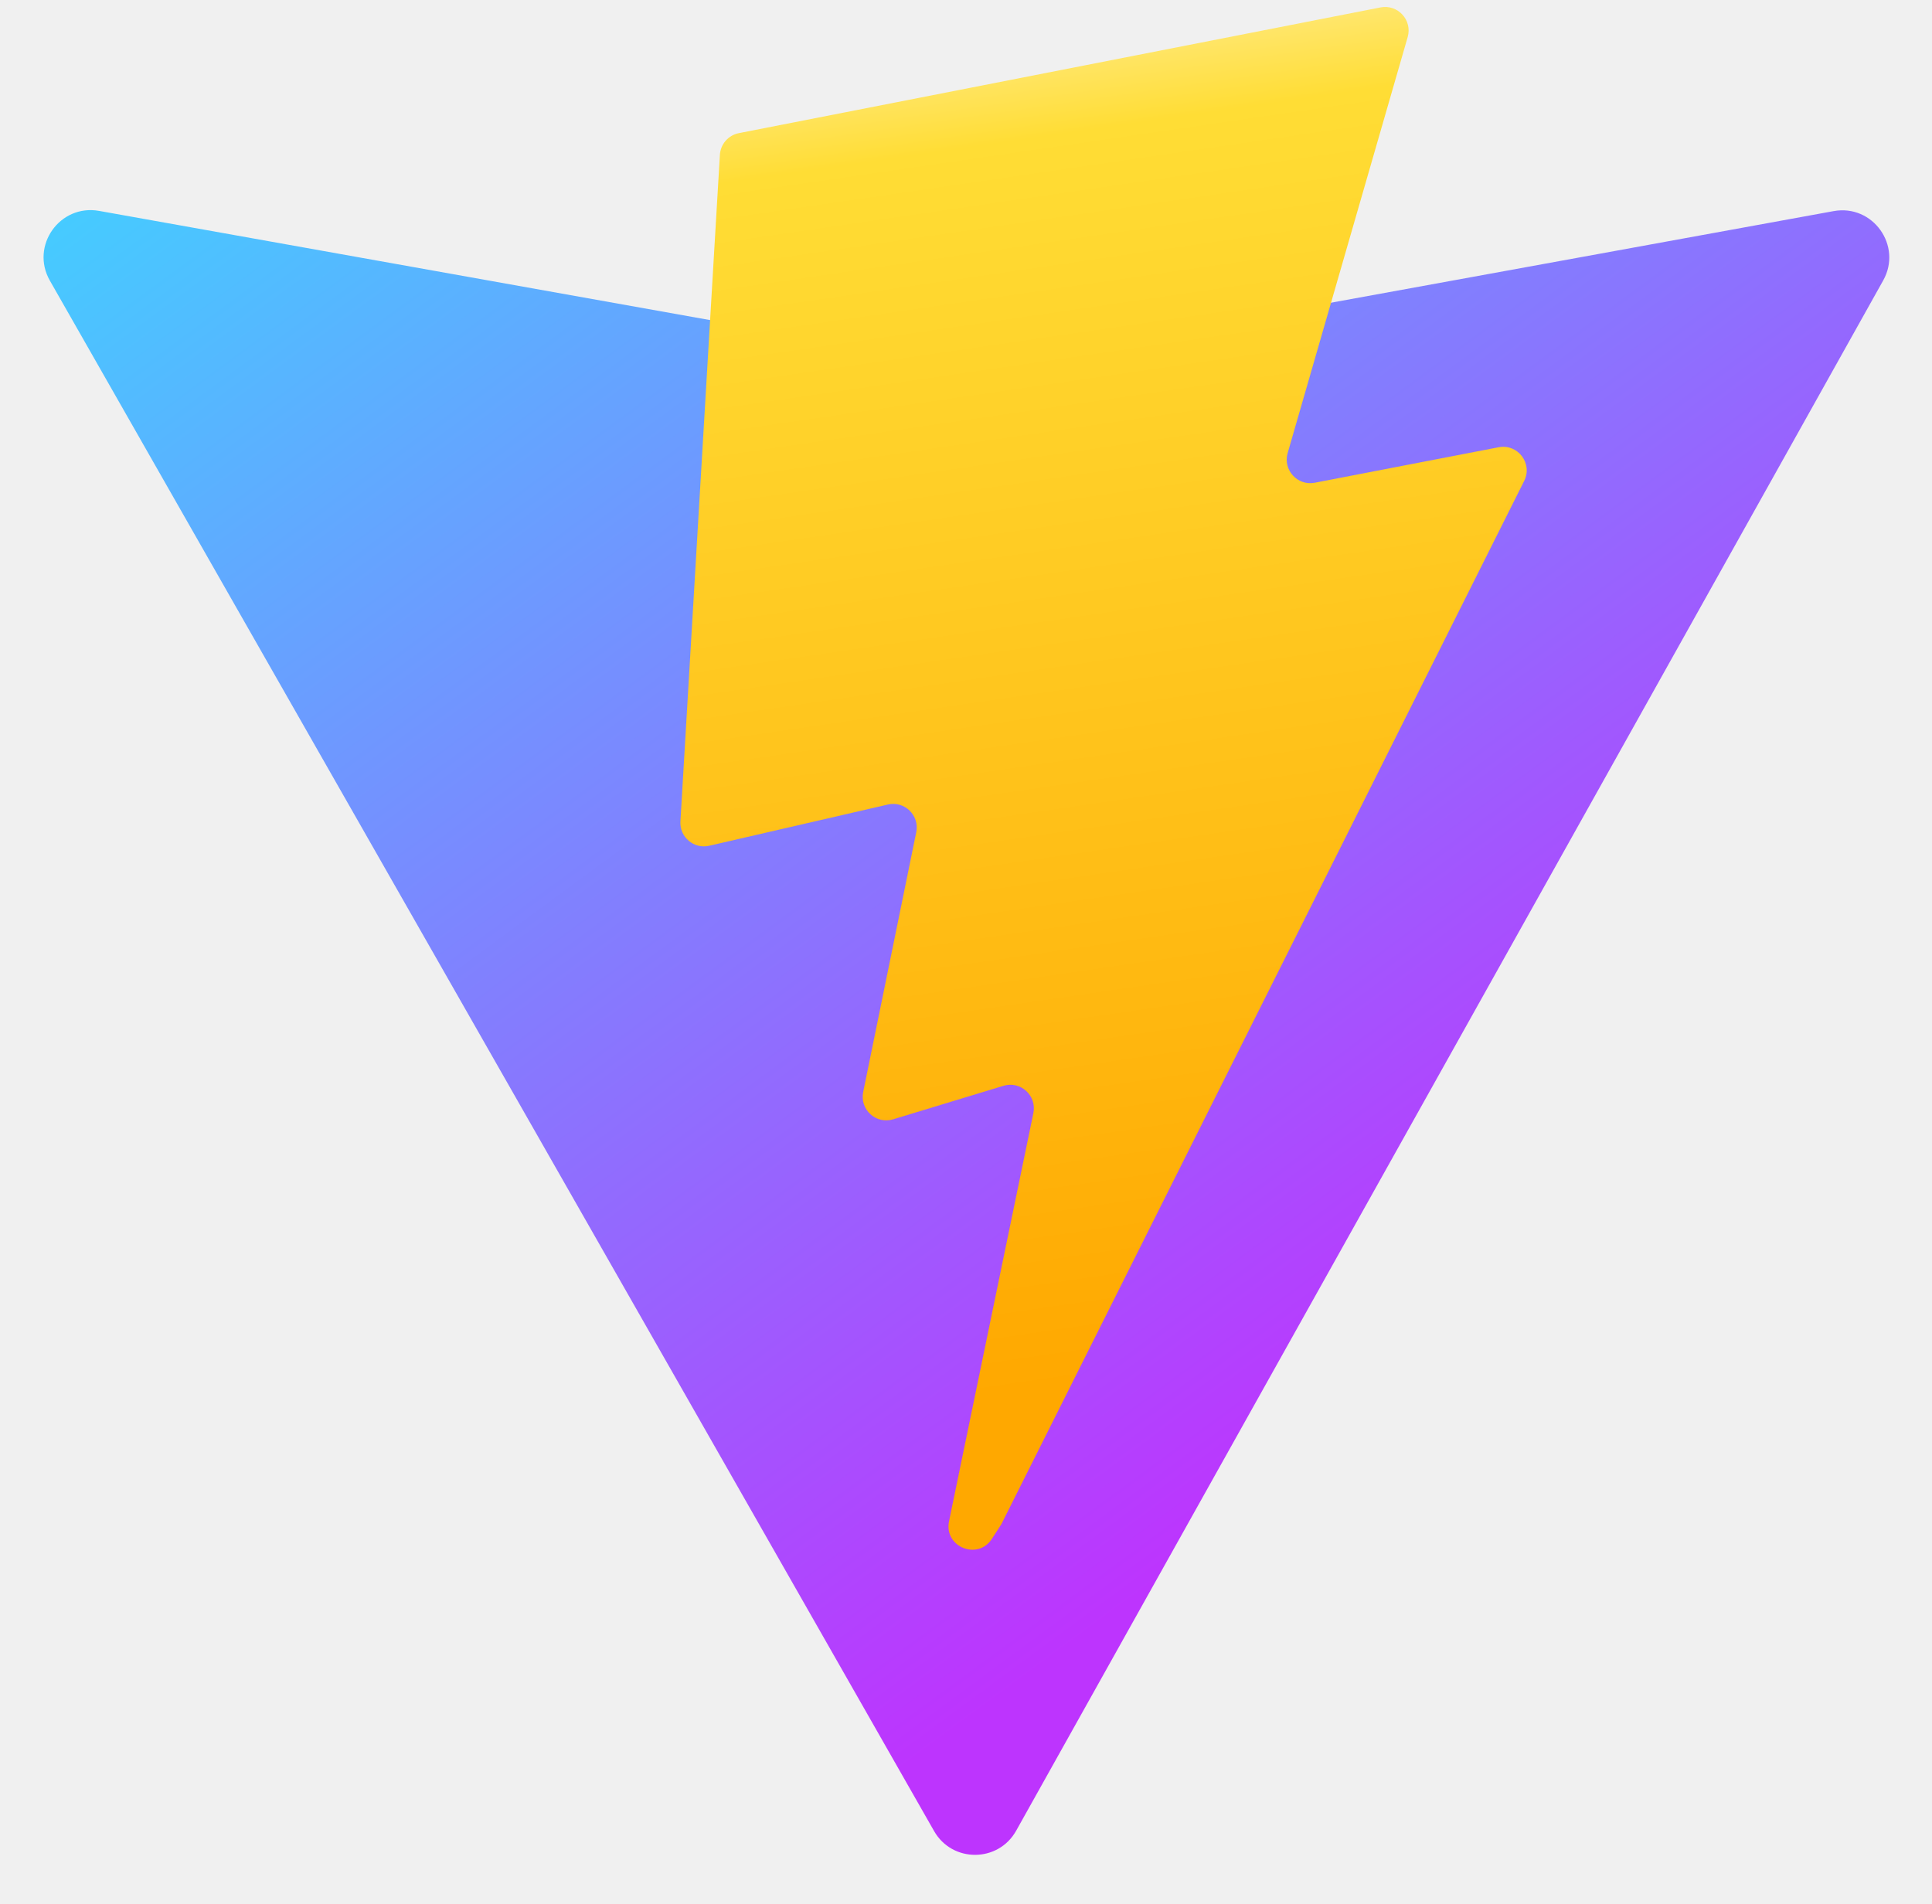
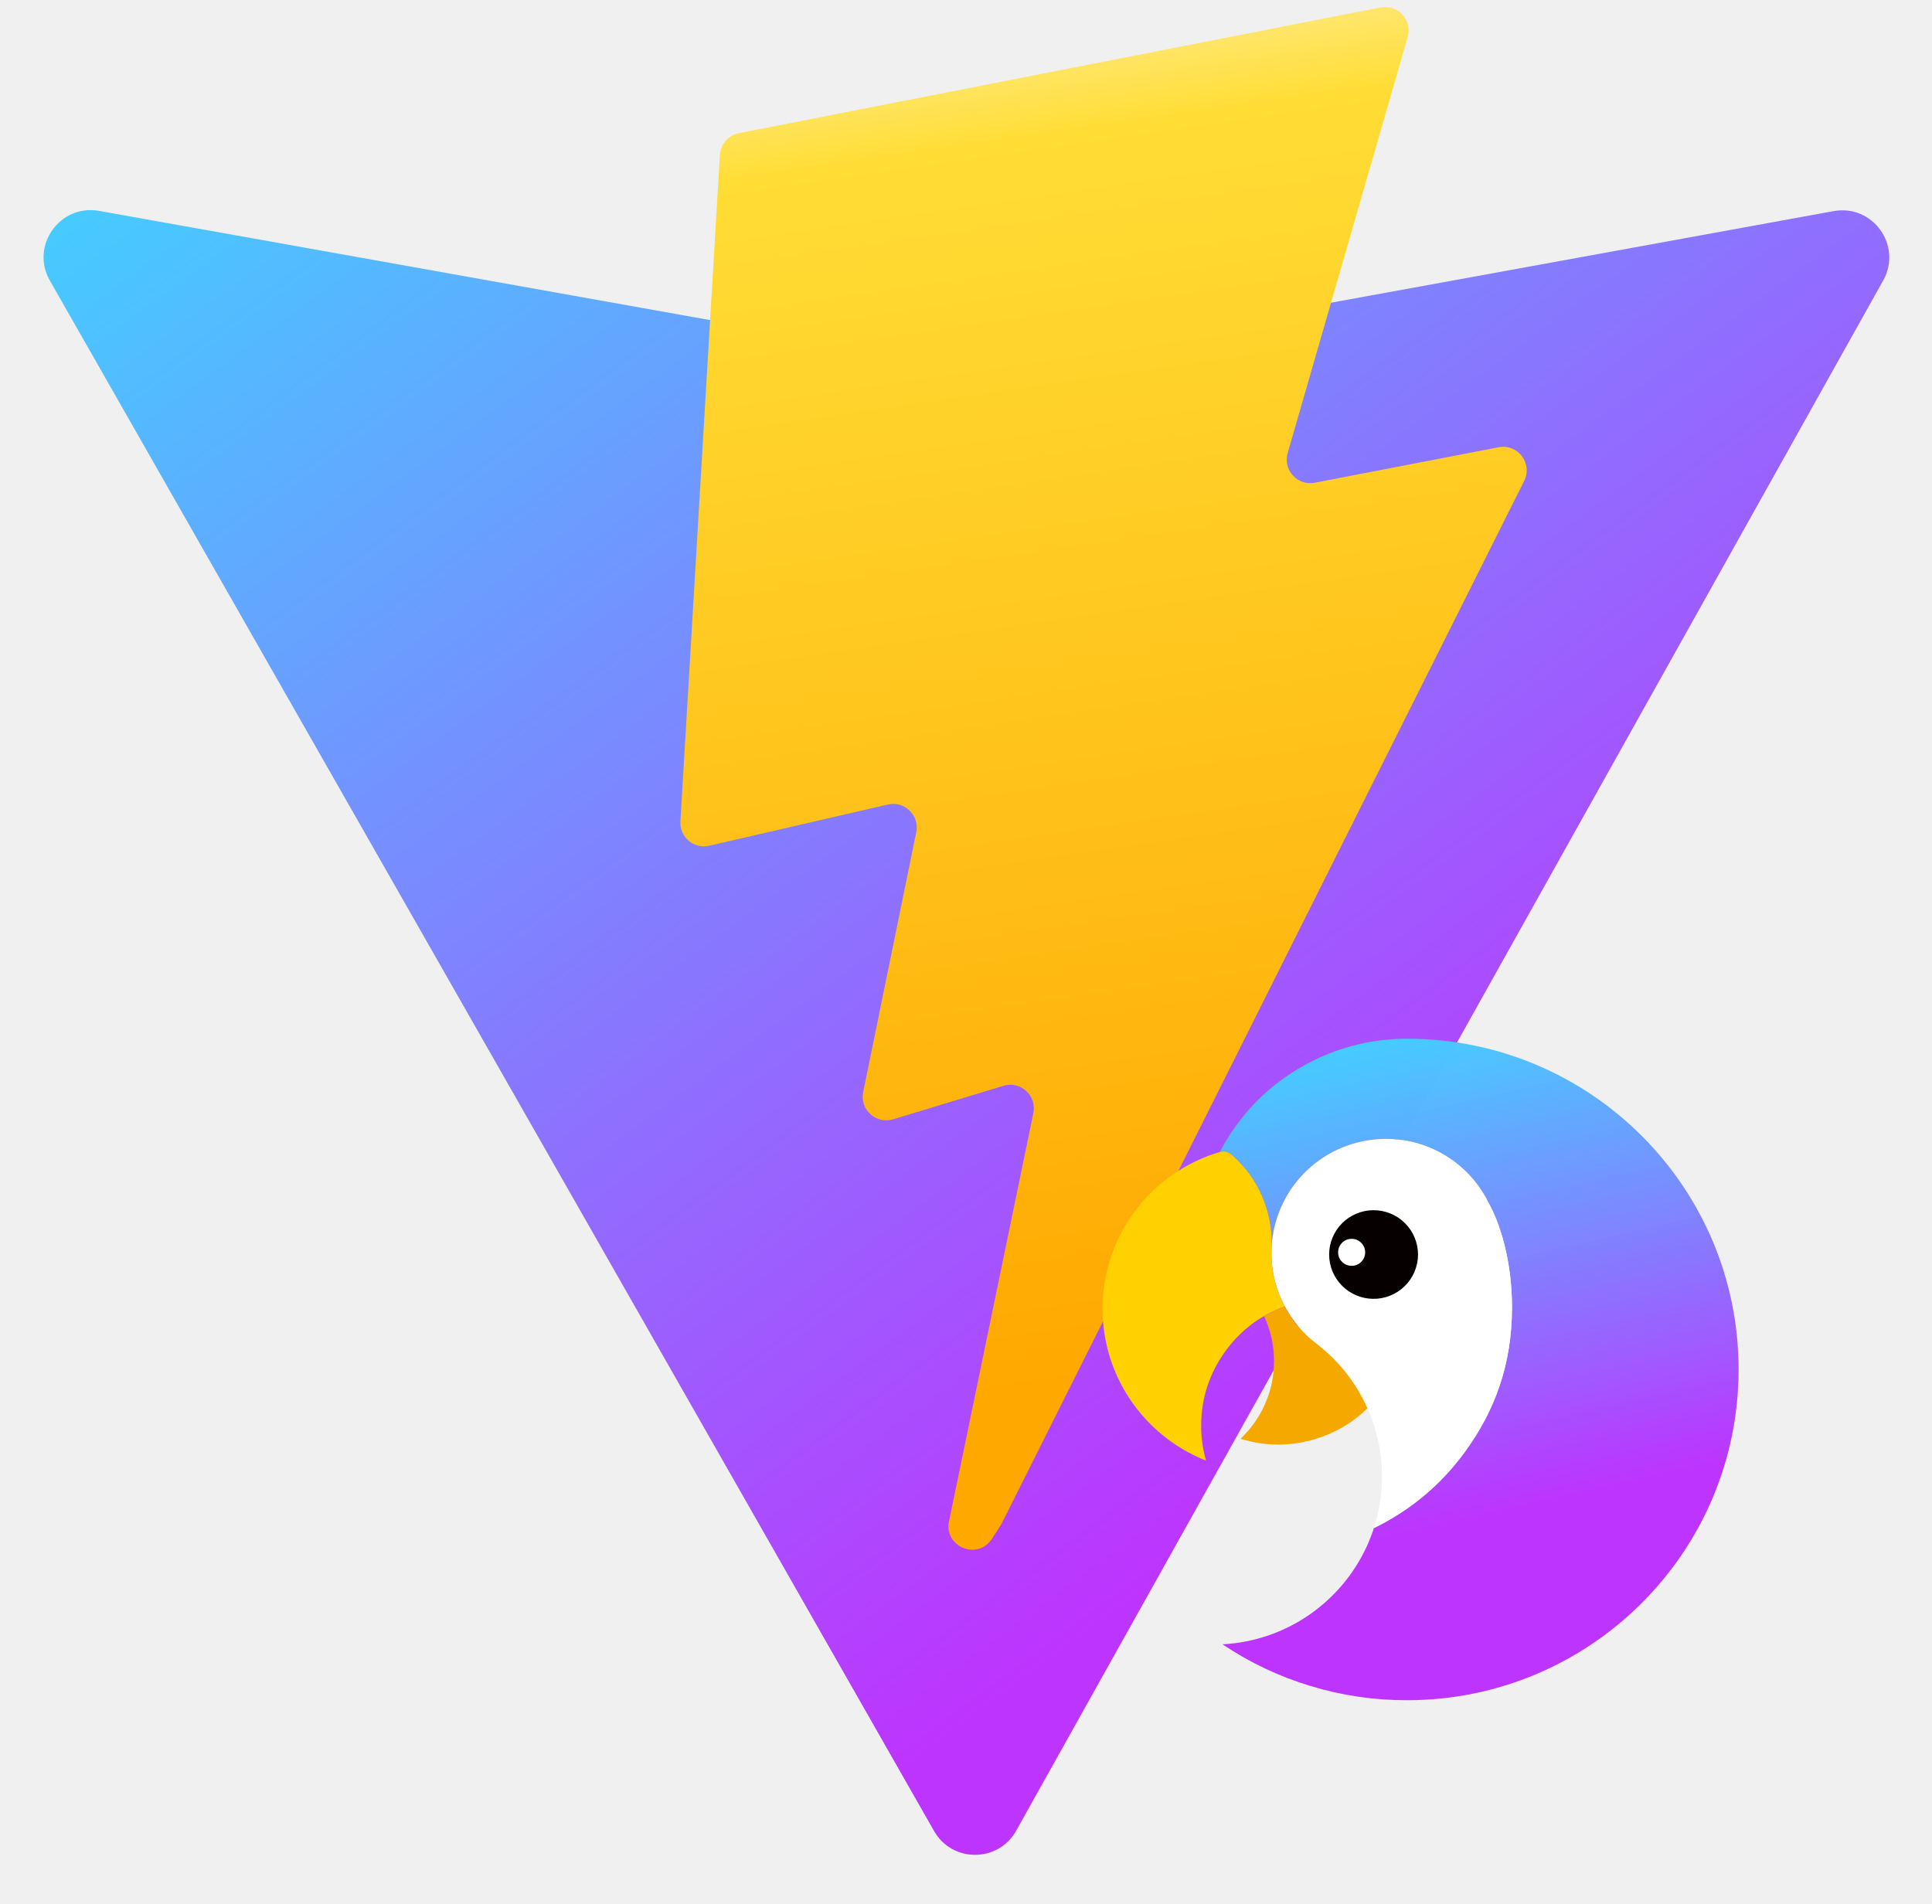
<svg xmlns="http://www.w3.org/2000/svg" width="410" height="404" viewBox="0 0 410 404" fill="none">
-   <path d="M399.641 59.525L215.643 388.545C211.844 395.338 202.084 395.378 198.228 388.618L10.582 59.556C6.381 52.19 12.68 43.267 21.028 44.759L205.223 77.682C206.398 77.892 207.601 77.89 208.776 77.676L389.119 44.806C397.439 43.289 403.768 52.143 399.641 59.525Z" fill="url(#paint0_linear)" />
-   <path d="M292.965 1.574L156.801 28.255C154.563 28.694 152.906 30.59 152.771 32.866L144.395 174.33C144.198 177.662 147.258 180.248 150.51 179.498L188.42 170.749C191.967 169.931 195.172 173.055 194.443 176.622L183.18 231.775C182.422 235.487 185.907 238.661 189.532 237.56L212.947 230.446C216.577 229.344 220.065 232.527 219.297 236.242L201.398 322.875C200.278 328.294 207.486 331.249 210.492 326.603L212.5 323.5L323.454 102.072C325.312 98.365 322.108 94.137 318.036 94.923L279.014 102.454C275.347 103.161 272.227 99.746 273.262 96.158L298.731 7.867C299.767 4.273 296.636 0.855 292.965 1.574Z" fill="url(#paint1_linear)" />
+   <g clip-path="url(#clip2_4)">
+     <path d="M399.641 59.525L215.643 388.545C211.844 395.338 202.084 395.378 198.228 388.618L10.582 59.556C6.381 52.19 12.68 43.267 21.028 44.759L205.223 77.682C206.398 77.892 207.601 77.89 208.776 77.676L389.119 44.806C397.439 43.289 403.768 52.143 399.641 59.525Z" fill-rule="nonzero" fill="url(#paint_linear_2_5_0)" />
+     <path d="M292.965 1.574L156.801 28.255C154.563 28.694 152.906 30.59 152.771 32.866L144.395 174.33C144.198 177.662 147.258 180.248 150.51 179.498L188.42 170.749C191.967 169.931 195.172 173.055 194.443 176.622L183.18 231.775C182.422 235.487 185.907 238.661 189.532 237.56L212.947 230.446C216.577 229.344 220.065 232.527 219.297 236.242L201.398 322.875C200.278 328.294 207.486 331.249 210.492 326.603L212.5 323.5L323.454 102.072C325.312 98.365 322.108 94.137 318.036 94.923L279.014 102.454C275.347 103.161 272.227 99.746 273.262 96.158L298.731 7.867C299.767 4.273 296.636 0.855 292.965 1.574Z" fill-rule="nonzero" fill="url(#paint_linear_2_6_0)" />
+     <path d="M276.881 226.046C283.309 222.484 290.707 220.45 298.582 220.45C337.448 220.45 368.955 251.878 368.955 290.65C368.955 329.417 337.448 360.847 298.582 360.847C291.608 360.858 284.784 359.853 278.111 357.83C271.438 355.807 265.206 352.856 259.417 348.977C272.975 348.281 284.532 340.04 289.961 328.387C290.571 327.07 291.11 325.71 291.561 324.312Q303.28 318.59 310.938 308.051C317.18 299.466 320.867 289.632 320.867 277.492C320.867 263.489 315.964 255.436 315.945 255.395Q314.834 253.1 313.268 251.086C312.224 249.743 311.052 248.524 309.75 247.428C308.449 246.331 307.048 245.382 305.546 244.58C304.045 243.778 302.476 243.141 300.84 242.669C299.204 242.196 297.536 241.899 295.837 241.777C294.139 241.655 292.446 241.71 290.759 241.943Q288.228 242.293 285.826 243.161C284.224 243.74 282.701 244.479 281.256 245.377Q276.13 248.571 273.093 253.782C273.071 253.821 273.047 253.857 273.028 253.895C272.512 254.791 272.056 255.716 271.66 256.67L271.587 256.846C271.406 257.298 271.235 257.758 271.076 258.223L271.028 258.377C270.345 260.452 269.952 262.58 269.849 264.76C270.037 260.506 269.177 256.473 267.268 252.66Q265.161 248.454 261.656 245.31C261.596 245.247 261.516 245.18 261.449 245.12C260.734 244.489 259.908 244.268 258.973 244.458C258.939 244.463 258.901 244.477 258.867 244.487C259.043 244.152 259.214 243.82 259.398 243.493Q265.638 232.275 276.881 226.046ZM269.845 264.839Q269.847 264.8 269.849 264.76C269.848 264.786 269.847 264.813 269.845 264.839Z" fill-rule="evenodd" fill="url(#paint_linear_2_8_0)" />
+     <path d="M315.945 255.395C314.986 253.415 313.78 251.598 312.326 249.946C310.871 248.294 309.221 246.866 307.377 245.662C305.532 244.458 303.56 243.523 301.46 242.855C299.359 242.187 297.208 241.812 295.005 241.729C292.803 241.646 290.629 241.859 288.484 242.367C286.339 242.875 284.302 243.659 282.372 244.721C280.441 245.783 278.689 247.083 277.114 248.621C275.538 250.159 274.198 251.88 273.093 253.782C272.55 254.712 272.073 255.675 271.662 256.67L271.59 256.846C271.406 257.3 271.236 257.759 271.078 258.223L271.028 258.377C270.333 260.476 269.94 262.63 269.848 264.839C269.643 269.234 270.576 273.374 272.647 277.258C274.299 280.349 276.518 282.961 279.304 285.095C284.108 288.77 287.722 293.389 290.193 298.903C291.694 302.266 292.648 305.776 293.054 309.435C293.624 314.501 293.125 319.46 291.558 324.312C299.371 320.496 305.831 315.076 310.938 308.051C317.18 299.466 320.867 289.632 320.867 277.492C320.867 263.489 315.964 255.436 315.945 255.395Z" fill-rule="evenodd" fill="#FFFFFF" />
+     <path d="M291.346 275.658C292.609 275.678 293.827 275.453 295 274.984C296.173 274.516 297.21 273.839 298.11 272.955C299.01 272.071 299.704 271.048 300.192 269.885C300.68 268.722 300.924 267.511 300.924 266.251C300.923 264.99 300.679 263.779 300.19 262.617C299.702 261.454 299.007 260.431 298.107 259.547C297.206 258.664 296.169 257.988 294.996 257.52C293.823 257.052 292.604 256.828 291.341 256.848C290.104 256.868 288.917 257.122 287.78 257.608C286.642 258.094 285.64 258.777 284.772 259.657C283.904 260.537 283.236 261.548 282.768 262.69C282.299 263.833 282.065 265.021 282.065 266.255C282.065 267.49 282.3 268.678 282.769 269.82C283.239 270.962 283.907 271.973 284.776 272.852C285.644 273.732 286.646 274.414 287.784 274.9C288.921 275.386 290.109 275.638 291.346 275.658Z" fill-rule="evenodd" fill="#060000" />
+     <path d="M286.839 268.651C287.631 268.651 288.308 268.371 288.868 267.812C289.428 267.253 289.707 266.578 289.707 265.787C289.706 264.997 289.425 264.322 288.864 263.764C288.303 263.206 287.627 262.927 286.834 262.928C286.042 262.929 285.366 263.209 284.807 263.768C284.248 264.328 283.968 265.002 283.969 265.792C283.97 266.582 284.25 267.256 284.81 267.814C285.371 268.373 286.047 268.652 286.839 268.651Z" fill-rule="evenodd" fill="#FFFFFF" />
+     <path d="M279.277 285.117C276.493 282.982 274.302 280.348 272.649 277.258C271.121 277.819 269.657 278.512 268.255 279.338C269.667 282.365 270.37 285.547 270.366 288.886C270.369 292.1 269.714 295.176 268.4 298.111C267.166 300.868 265.449 303.284 263.249 305.358C268.558 306.992 273.871 307.004 279.188 305.392C283.382 304.116 287.05 301.953 290.193 298.903C287.722 293.388 284.083 288.792 279.277 285.117Z" fill-rule="evenodd" fill="#F5A800" />
+     <path d="M269.819 265.92C269.819 265.556 269.831 265.198 269.848 264.839C269.848 264.839 269.872 264.086 269.872 263.708C269.876 260.198 269.162 256.841 267.731 253.635C266.299 250.429 264.274 247.654 261.656 245.31C261.596 245.245 261.526 245.187 261.458 245.129C260.741 244.491 259.916 244.266 258.973 244.456C258.937 244.465 258.903 244.48 258.867 244.487C257.083 245.017 255.336 245.691 253.66 246.498C251.983 247.305 250.382 248.24 248.856 249.303C247.33 250.367 245.899 251.544 244.562 252.836C243.225 254.129 242 255.519 240.887 257.007C239.774 258.495 238.787 260.062 237.925 261.708C237.064 263.354 236.34 265.058 235.753 266.82C235.165 268.582 234.722 270.38 234.424 272.212C234.126 274.045 233.976 275.89 233.974 277.747C233.974 280.522 234.312 283.218 234.927 285.805C234.978 286.012 235.019 286.219 235.072 286.423C235.76 289.068 236.747 291.596 238.033 294.008C239.319 296.42 240.869 298.65 242.681 300.698C244.494 302.746 246.521 304.555 248.762 306.126C251.002 307.697 253.395 308.987 255.94 309.996C255.113 307.093 254.782 304.135 254.946 301.122C255.219 296.056 256.803 291.438 259.699 287.268C262.957 282.57 267.273 279.232 272.647 277.256C270.757 273.712 269.814 269.934 269.819 265.92Z" fill-rule="evenodd" fill="#FFD100" />
+   </g>
  <defs>
-     <linearGradient id="paint0_linear" x1="6" y1="33" x2="235" y2="344" gradientUnits="userSpaceOnUse">
+     <clipPath id="clip2_4">
+       <rect id="logo" width="410" height="404" fill="white" />
+     </clipPath>
+     <linearGradient id="paint_linear_2_5_0" x1="6" y1="33" x2="235" y2="344" gradientUnits="userSpaceOnUse">
      <stop stop-color="#41D1FF" />
      <stop offset="1" stop-color="#BD34FE" />
    </linearGradient>
-     <linearGradient id="paint1_linear" x1="194.651" y1="8.818" x2="236.076" y2="292.989" gradientUnits="userSpaceOnUse">
+     <linearGradient id="paint_linear_2_6_0" x1="194.651" y1="8.818" x2="236.076" y2="292.989" gradientUnits="userSpaceOnUse">
      <stop stop-color="#FFEA83" />
      <stop offset="0.083" stop-color="#FFDD35" />
      <stop offset="1" stop-color="#FFA800" />
    </linearGradient>
+     <linearGradient id="paint_linear_2_8_0" x1="281.914" y1="220.45" x2="313.87" y2="360.848" gradientUnits="userSpaceOnUse">
+       <stop stop-color="#41D1FF" stop-opacity="0.988" />
+       <stop offset="0.74" stop-color="#BD34FE" />
+       <stop offset="1" stop-color="#BD34FE" />
+     </linearGradient>
  </defs>
</svg>
